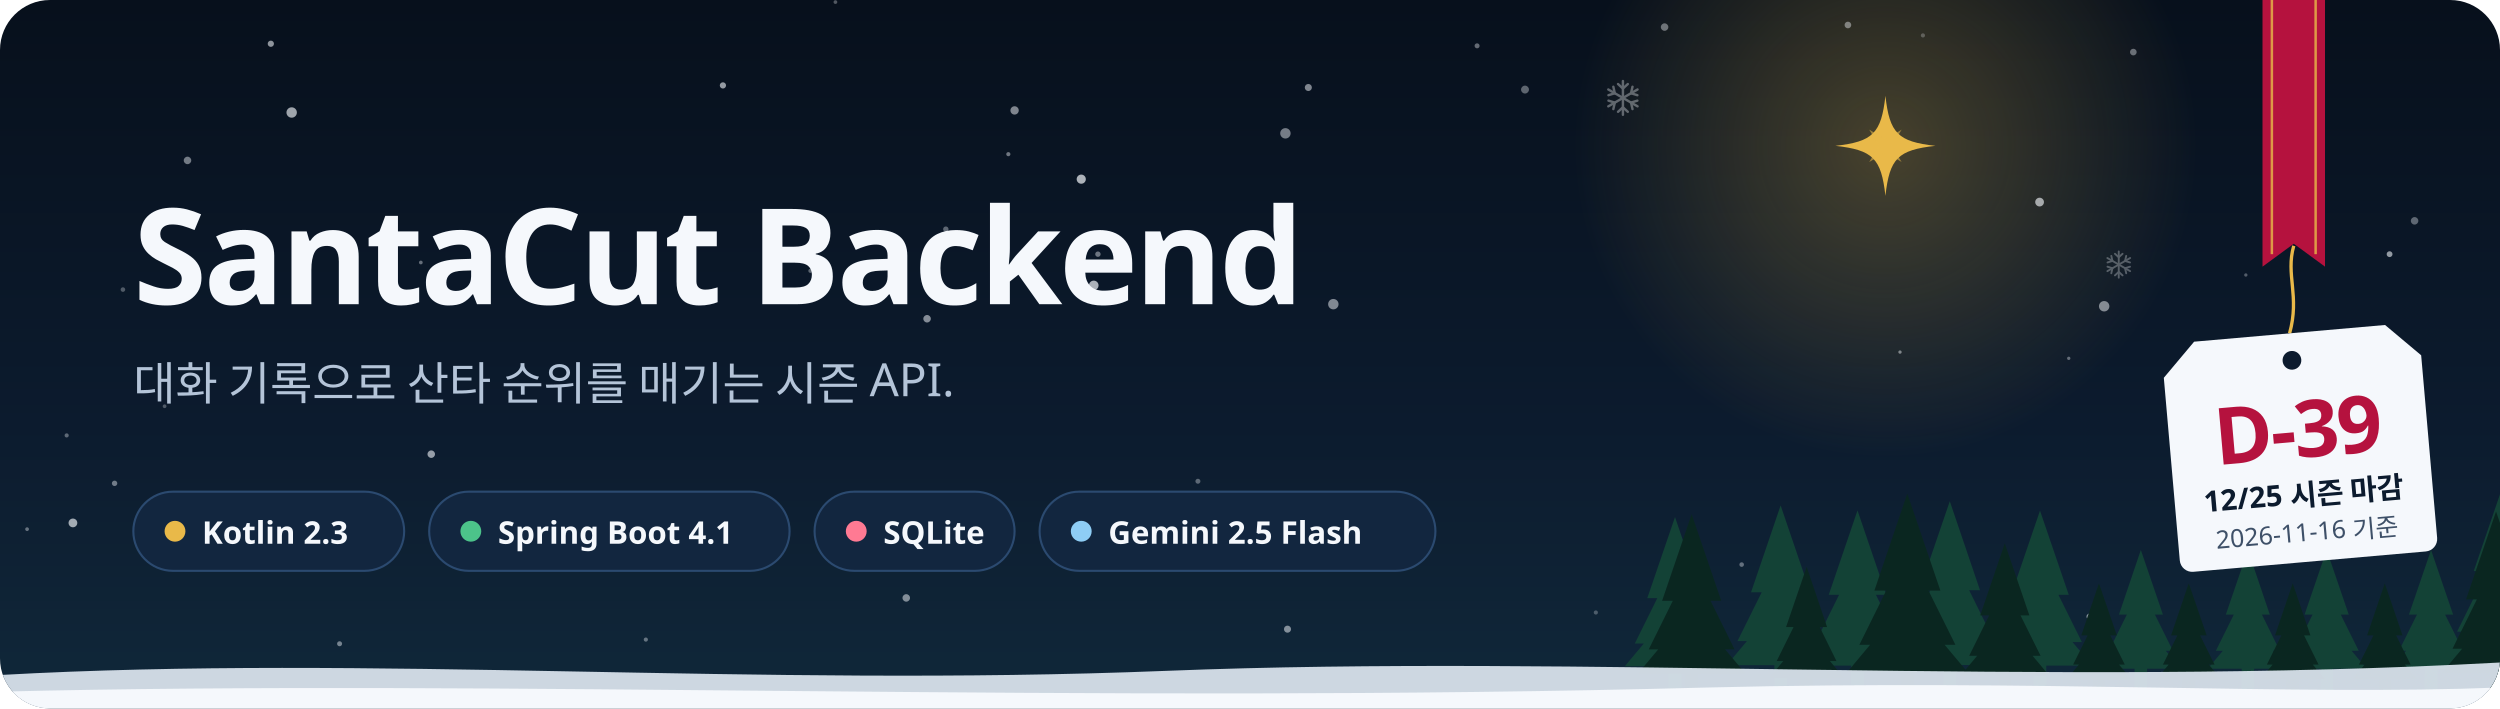
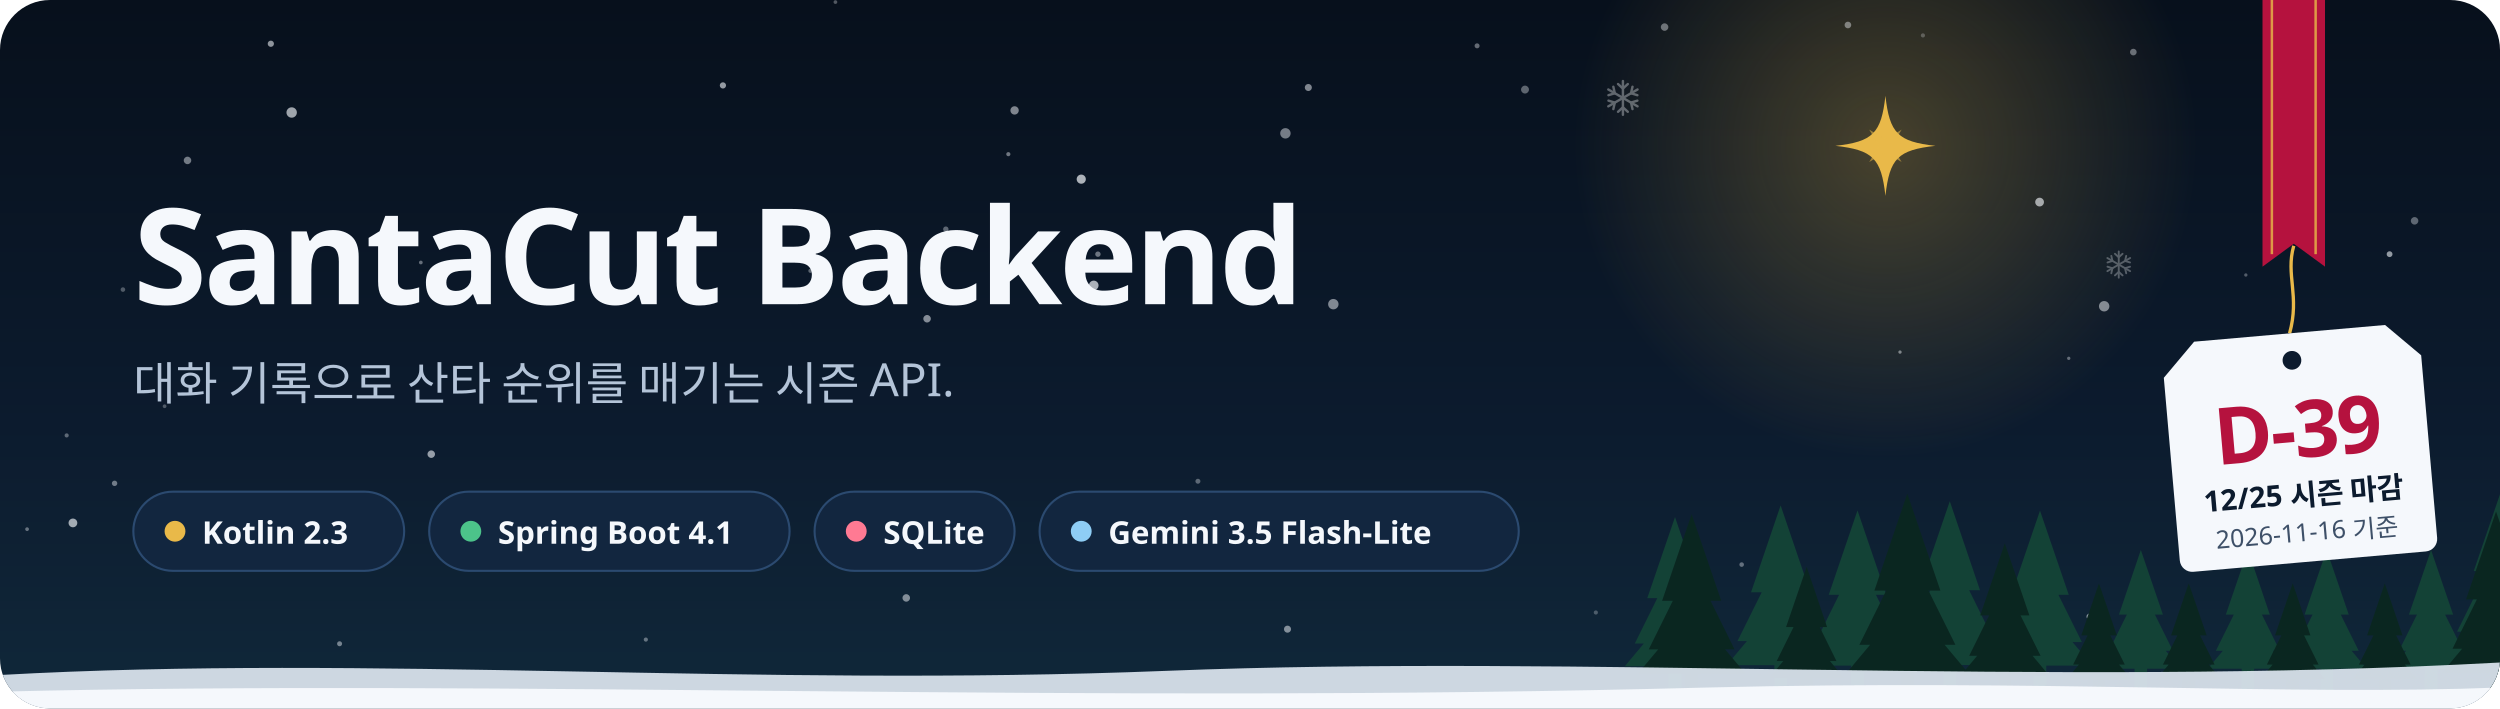
<svg xmlns="http://www.w3.org/2000/svg" xmlns:xlink="http://www.w3.org/1999/xlink" viewBox="0 0 1200 340" width="1200" height="340" role="img" aria-label="SantaCut Backend: 대화 기록으로 산타 순위를 매기는 시즌 API. 12/25 시즌 마감까지 D-39(2026-11-16 기준)">
  <defs>
    <linearGradient id="bg" x1="0" y1="0" x2="1" y2="1">
      <stop offset="0" stop-color="#0C1B2E" />
      <stop offset="0.62" stop-color="#0B1D2D" />
      <stop offset="1" stop-color="#0B2422" />
    </linearGradient>
    <marker id="arr" viewBox="0 0 10 10" refX="9" refY="5" markerWidth="7" markerHeight="7" orient="auto">
      <path d="M0,0 L10,5 L0,10 z" fill="#B4C4D8" />
    </marker>
    <marker id="arrLater" viewBox="0 0 10 10" refX="9" refY="5" markerWidth="7" markerHeight="7" orient="auto">
      <path d="M0,0 L10,5 L0,10 z" fill="#8DA3BE" />
    </marker>
    <symbol id="flake" viewBox="-10 -10 20 20" overflow="visible">
      <g fill="none" stroke-width="1.3" stroke-linecap="round">
        <g transform="rotate(0)">
          <path d="M0,-9 V9" />
          <path d="M-2.6,-7.4 L0,-5 L2.6,-7.4" />
          <path d="M-2.6,7.4 L0,5 L2.6,7.4" />
        </g>
        <g transform="rotate(60)">
          <path d="M0,-9 V9" />
          <path d="M-2.6,-7.4 L0,-5 L2.6,-7.4" />
          <path d="M-2.6,7.4 L0,5 L2.6,7.4" />
        </g>
        <g transform="rotate(120)">
          <path d="M0,-9 V9" />
          <path d="M-2.6,-7.4 L0,-5 L2.6,-7.4" />
          <path d="M-2.6,7.4 L0,5 L2.6,7.4" />
        </g>
      </g>
    </symbol>
    <linearGradient id="sky" x1="0" y1="0" x2="0" y2="1">
      <stop offset="0" stop-color="#07101C" />
      <stop offset="0.6" stop-color="#0C1B2E" />
      <stop offset="1" stop-color="#10283A" />
    </linearGradient>
    <radialGradient id="starGlow" cx="905" cy="70" r="150" gradientUnits="userSpaceOnUse">
      <stop offset="0" stop-color="#E9B949" stop-opacity="0.28" />
      <stop offset="1" stop-color="#E9B949" stop-opacity="0" />
    </radialGradient>
    <clipPath id="card">
      <rect width="1200" height="340" rx="24" />
    </clipPath>
    <style>
      text { font-family: 'Pretendard', 'Apple SD Gothic Neo', 'Malgun Gothic', 'Noto Sans KR', 'Segoe UI', system-ui, sans-serif; }
      text:not([fill]) { fill: #F5F8FC; }
      .card { fill: #12263F; stroke: #1E3A5C; stroke-width: 1.5; }
      .inner { fill: #183152; stroke: #2B4A70; stroke-width: 1; }
      .ghost { fill: #0C1B2E; stroke: #8DA3BE; stroke-width: 1.5; stroke-dasharray: 6 5; }
      .dev { fill: #0E3328; stroke: #134236; stroke-width: 1.5; }
      .h { font-size: 17px; font-weight: 700; }
      .s { font-size: 14px; fill: #B4C4D8; }
      .code { font-family: ui-monospace, 'SF Mono', 'D2Coding', Consolas, 'Liberation Mono', monospace; font-size: 14px; fill: #8ECDF5; }
      .line { stroke: #B4C4D8; stroke-width: 2; fill: none; }
      .later { stroke: #8DA3BE; stroke-width: 2; fill: none; stroke-dasharray: 6 5; }
      .fall { animation-name: fall; animation-timing-function: linear; animation-iteration-count: infinite; }
      .far { animation-duration: 38s; }
      .mid { animation-duration: 26s; }
      .near { animation-duration: 18s; }
      @keyframes fall { from { transform: translateY(0); } to { transform: translateY(340px); } }
      @media (prefers-reduced-motion: reduce) { .fall { animation: none; } }
    </style>
  </defs>
  <g clip-path="url(#card)">
    <rect width="1200" height="340" fill="url(#sky)" />
    <rect width="1200" height="340" fill="url(#starGlow)" />
    <g fill="#F5F8FC">
      <g class="fall far">
        <circle cx="454" cy="110" r="1.3" opacity="0.36" />
        <circle cx="454" cy="-230" r="1.3" opacity="0.36" />
        <circle cx="401" cy="1" r="0.9" opacity="0.31" />
        <circle cx="401" cy="-339" r="0.9" opacity="0.31" />
        <circle cx="481" cy="105" r="1.1" opacity="0.33" />
        <circle cx="481" cy="-235" r="1.1" opacity="0.33" />
        <circle cx="709" cy="22" r="1.2" opacity="0.39" />
        <circle cx="709" cy="-318" r="1.2" opacity="0.39" />
        <circle cx="836" cy="271" r="1.1" opacity="0.37" />
        <circle cx="836" cy="-69" r="1.1" opacity="0.37" />
        <circle cx="923" cy="17" r="1.0" opacity="0.25" />
        <circle cx="923" cy="-323" r="1.0" opacity="0.25" />
        <circle cx="527" cy="122" r="1.3" opacity="0.42" />
        <circle cx="527" cy="-218" r="1.3" opacity="0.42" />
        <circle cx="484" cy="74" r="1.0" opacity="0.43" />
        <circle cx="484" cy="-266" r="1.0" opacity="0.43" />
        <circle cx="79" cy="195" r="0.9" opacity="0.29" />
        <circle cx="79" cy="-145" r="0.9" opacity="0.29" />
        <circle cx="463" cy="267" r="0.9" opacity="0.38" />
        <circle cx="463" cy="-73" r="0.9" opacity="0.38" />
        <circle cx="310" cy="307" r="1.0" opacity="0.38" />
        <circle cx="310" cy="-33" r="1.0" opacity="0.38" />
        <circle cx="202" cy="126" r="0.9" opacity="0.39" />
        <circle cx="202" cy="-214" r="0.9" opacity="0.39" />
        <circle cx="163" cy="309" r="1.2" opacity="0.45" />
        <circle cx="163" cy="-31" r="1.2" opacity="0.45" />
        <circle cx="1078" cy="132" r="0.8" opacity="0.31" />
        <circle cx="1078" cy="-208" r="0.8" opacity="0.31" />
        <circle cx="32" cy="209" r="1.0" opacity="0.35" />
        <circle cx="32" cy="-131" r="1.0" opacity="0.35" />
        <circle cx="912" cy="169" r="0.8" opacity="0.45" />
        <circle cx="912" cy="-171" r="0.8" opacity="0.45" />
        <circle cx="1157" cy="222" r="1.3" opacity="0.32" />
        <circle cx="1157" cy="-118" r="1.3" opacity="0.32" />
        <circle cx="96" cy="237" r="1.2" opacity="0.39" />
        <circle cx="96" cy="-103" r="1.2" opacity="0.39" />
        <circle cx="389" cy="130" r="1.0" opacity="0.35" />
        <circle cx="389" cy="-210" r="1.0" opacity="0.35" />
        <circle cx="391" cy="119" r="1.0" opacity="0.26" />
        <circle cx="391" cy="-221" r="1.0" opacity="0.26" />
        <circle cx="766" cy="294" r="1.0" opacity="0.27" />
        <circle cx="766" cy="-46" r="1.0" opacity="0.27" />
        <circle cx="575" cy="231" r="1.2" opacity="0.34" />
        <circle cx="575" cy="-109" r="1.2" opacity="0.34" />
        <circle cx="13" cy="254" r="0.9" opacity="0.39" />
        <circle cx="13" cy="-86" r="0.9" opacity="0.39" />
        <circle cx="899" cy="273" r="0.9" opacity="0.39" />
        <circle cx="899" cy="-67" r="0.9" opacity="0.39" />
        <circle cx="993" cy="172" r="0.8" opacity="0.37" />
        <circle cx="993" cy="-168" r="0.8" opacity="0.37" />
        <circle cx="59" cy="139" r="1.1" opacity="0.30" />
        <circle cx="59" cy="-201" r="1.1" opacity="0.30" />
      </g>
      <g class="fall mid">
        <circle cx="799" cy="13" r="1.8" opacity="0.40" />
        <circle cx="799" cy="-327" r="1.8" opacity="0.40" />
        <circle cx="1162" cy="253" r="1.9" opacity="0.40" />
        <circle cx="1162" cy="-87" r="1.9" opacity="0.40" />
        <circle cx="1147" cy="122" r="1.4" opacity="0.58" />
        <circle cx="1147" cy="-218" r="1.4" opacity="0.58" />
        <circle cx="55" cy="232" r="1.3" opacity="0.43" />
        <circle cx="55" cy="-108" r="1.3" opacity="0.43" />
        <circle cx="130" cy="21" r="1.5" opacity="0.57" />
        <circle cx="130" cy="-319" r="1.5" opacity="0.57" />
        <circle cx="618" cy="302" r="1.7" opacity="0.51" />
        <circle cx="618" cy="-38" r="1.7" opacity="0.51" />
        <circle cx="90" cy="77" r="1.8" opacity="0.45" />
        <circle cx="90" cy="-263" r="1.8" opacity="0.45" />
        <circle cx="207" cy="218" r="1.8" opacity="0.59" />
        <circle cx="207" cy="-122" r="1.8" opacity="0.59" />
        <circle cx="1159" cy="106" r="1.8" opacity="0.36" />
        <circle cx="1159" cy="-234" r="1.8" opacity="0.36" />
        <circle cx="435" cy="287" r="1.8" opacity="0.50" />
        <circle cx="435" cy="-53" r="1.8" opacity="0.50" />
        <circle cx="628" cy="42" r="1.7" opacity="0.50" />
        <circle cx="628" cy="-298" r="1.7" opacity="0.50" />
        <circle cx="347" cy="41" r="1.5" opacity="0.59" />
        <circle cx="347" cy="-299" r="1.5" opacity="0.59" />
        <circle cx="852" cy="331" r="1.4" opacity="0.35" />
        <circle cx="852" cy="-9" r="1.4" opacity="0.35" />
        <circle cx="1024" cy="25" r="1.6" opacity="0.39" />
        <circle cx="1024" cy="-315" r="1.6" opacity="0.39" />
        <circle cx="445" cy="153" r="1.8" opacity="0.52" />
        <circle cx="445" cy="-187" r="1.8" opacity="0.52" />
        <circle cx="732" cy="43" r="1.9" opacity="0.36" />
        <circle cx="732" cy="-297" r="1.9" opacity="0.36" />
        <circle cx="887" cy="12" r="1.6" opacity="0.42" />
        <circle cx="887" cy="-328" r="1.6" opacity="0.42" />
        <circle cx="1003" cy="296" r="1.5" opacity="0.54" />
        <circle cx="1003" cy="-44" r="1.5" opacity="0.54" />
      </g>
    </g>
    <g transform="translate(905,70)" fill="#E9B949">
      <path d="M0,-24 C2,-6 6,-2 24,0 C6,2 2,6 0,24 C-2,6 -6,2 -24,0 C-6,-2 -2,-6 0,-24 z" />
      <path d="M0,-11 L2.2,-2.2 L11,0 L2.2,2.2 L0,11 L-2.2,2.2 L-11,0 L-2.2,-2.2 z" transform="rotate(45)" opacity="0.55" />
    </g>
    <use href="#flake" xlink:href="#flake" x="770" y="38" width="18" height="18" stroke="#F5F8FC" opacity="0.35" />
    <use href="#flake" xlink:href="#flake" x="1010" y="120" width="14" height="14" stroke="#F5F8FC" opacity="0.3" />
    <g>
      <path d="M804.0,248.2 L817.3,287.1 L790.7,287.1 z M804.0,270.0 L823.3,308.9 L784.7,308.9 z M804.0,291.0 L828.1,319.8 L779.9,319.8 z" fill="#134236" />
      <rect x="801.0" y="318.2" width="6" height="13.8" fill="#134236" />
      <path d="M854.7,242.6 L868.9,284.3 L840.5,284.3 z M854.7,266.0 L875.4,307.7 L834.0,307.7 z M854.7,288.5 L880.5,319.3 L828.8,319.3 z" fill="#134236" />
      <rect x="851.7" y="317.7" width="6" height="14.3" fill="#134236" />
      <path d="M891.6,245.0 L905.4,285.5 L877.8,285.5 z M891.6,267.7 L911.7,308.2 L871.5,308.2 z M891.6,289.5 L916.7,319.5 L866.5,319.5 z" fill="#134236" />
      <rect x="888.6" y="317.9" width="6" height="14.1" fill="#134236" />
      <path d="M935.9,240.6 L950.4,283.3 L921.3,283.3 z M935.9,264.5 L957.0,307.2 L914.7,307.2 z M935.9,287.6 L962.3,319.2 L909.4,319.2 z" fill="#134236" />
      <rect x="932.9" y="317.5" width="6" height="14.5" fill="#134236" />
      <path d="M979.2,245.1 L993.0,285.5 L965.4,285.5 z M979.2,267.7 L999.3,308.2 L959.2,308.2 z M979.2,289.6 L1004.3,319.5 L954.1,319.5 z" fill="#134236" />
      <rect x="976.2" y="317.9" width="6" height="14.1" fill="#134236" />
      <path d="M1027.6,264.0 L1038.2,295.0 L1017.1,295.0 z M1027.6,281.4 L1043.0,312.4 L1012.3,312.4 z M1027.6,298.1 L1046.8,321.0 L1008.4,321.0 z" fill="#134236" />
      <rect x="1024.6" y="319.8" width="6" height="12.2" fill="#134236" />
      <path d="M1079.0,264.0 L1089.5,295.0 L1068.4,295.0 z M1079.0,281.4 L1094.3,312.4 L1063.6,312.4 z M1079.0,298.1 L1098.2,321.0 L1059.7,321.0 z" fill="#134236" />
      <rect x="1076.0" y="319.8" width="6" height="12.2" fill="#134236" />
      <path d="M1116.8,264.0 L1127.4,295.0 L1106.2,295.0 z M1116.8,281.4 L1132.2,312.4 L1101.4,312.4 z M1116.8,298.1 L1136.0,321.0 L1097.6,321.0 z" fill="#134236" />
      <rect x="1113.8" y="319.8" width="6" height="12.2" fill="#134236" />
      <path d="M1166.9,264.0 L1177.5,295.0 L1156.3,295.0 z M1166.9,281.4 L1182.3,312.4 L1151.5,312.4 z M1166.9,298.1 L1186.1,321.0 L1147.7,321.0 z" fill="#134236" />
      <rect x="1163.9" y="319.8" width="6" height="12.2" fill="#134236" />
      <path d="M1205.1,222.3 L1222.8,274.1 L1187.4,274.1 z M1205.1,251.3 L1230.8,303.2 L1179.4,303.2 z M1205.1,279.3 L1237.2,317.7 L1172.9,317.7 z" fill="#134236" />
      <rect x="1202.1" y="315.6" width="6" height="16.4" fill="#134236" />
    </g>
    <g>
      <path d="M812.0,246.8 L826.2,288.4 L797.8,288.4 z M812.0,270.1 L832.6,311.7 L791.4,311.7 z M812.0,292.6 L837.8,323.3 L786.2,323.3 z" fill="#0A2620" />
      <rect x="809.0" y="321.7" width="6" height="14.3" fill="#0A2620" />
      <path d="M867.2,272.1 L877.0,301.0 L857.3,301.0 z M867.2,288.3 L881.5,317.3 L852.8,317.3 z M867.2,303.9 L885.1,325.4 L849.2,325.4 z" fill="#0A2620" />
      <rect x="864.2" y="324.2" width="6" height="11.8" fill="#0A2620" />
      <path d="M915.5,236.9 L931.4,283.5 L899.7,283.5 z M915.5,263.0 L938.6,309.5 L892.5,309.5 z M915.5,288.1 L944.4,322.6 L886.7,322.6 z" fill="#0A2620" />
      <rect x="912.5" y="320.7" width="6" height="15.3" fill="#0A2620" />
      <path d="M962.3,260.8 L974.1,295.4 L950.5,295.4 z M962.3,280.2 L979.5,314.8 L945.2,314.8 z M962.3,298.9 L983.8,324.5 L940.9,324.5 z" fill="#0A2620" />
      <rect x="959.3" y="323.1" width="6" height="12.9" fill="#0A2620" />
      <path d="M1007.5,280.0 L1016.1,305.0 L999.0,305.0 z M1007.5,294.0 L1019.9,319.0 L995.1,319.0 z M1007.5,307.5 L1023.0,326.0 L992.0,326.0 z" fill="#0A2620" />
      <rect x="1004.5" y="325.0" width="6" height="11.0" fill="#0A2620" />
      <path d="M1050.6,280.0 L1059.2,305.0 L1042.1,305.0 z M1050.6,294.0 L1063.0,319.0 L1038.2,319.0 z M1050.6,307.5 L1066.1,326.0 L1035.1,326.0 z" fill="#0A2620" />
      <rect x="1047.6" y="325.0" width="6" height="11.0" fill="#0A2620" />
      <path d="M1100.5,280.0 L1109.0,305.0 L1092.0,305.0 z M1100.5,294.0 L1112.9,319.0 L1088.1,319.0 z M1100.5,307.5 L1116.0,326.0 L1085.0,326.0 z" fill="#0A2620" />
      <rect x="1097.5" y="325.0" width="6" height="11.0" fill="#0A2620" />
      <path d="M1144.7,280.0 L1153.2,305.0 L1136.2,305.0 z M1144.7,294.0 L1157.1,319.0 L1132.3,319.0 z M1144.7,307.5 L1160.2,326.0 L1129.2,326.0 z" fill="#0A2620" />
      <rect x="1141.7" y="325.0" width="6" height="11.0" fill="#0A2620" />
      <path d="M1198.1,245.5 L1212.5,287.7 L1183.7,287.7 z M1198.1,269.1 L1219.1,311.4 L1177.2,311.4 z M1198.1,292.0 L1224.3,323.2 L1171.9,323.2 z" fill="#0A2620" />
      <rect x="1195.1" y="321.5" width="6" height="14.5" fill="#0A2620" />
    </g>
    <path d="M0,324 C180,314 360,330 560,322 C760,314 980,330 1200,318 V340 H0 z" fill="#DDE6F0" opacity="0.92" />
    <path d="M0,332 C240,326 520,338 820,330 C980,326 1100,334 1200,330 V340 H0 z" fill="#F5F8FC" />
    <g fill="#F5F8FC">
      <g class="fall near">
        <circle cx="525" cy="137" r="2.3" opacity="0.69" />
        <circle cx="525" cy="-203" r="2.3" opacity="0.69" />
        <circle cx="140" cy="54" r="2.5" opacity="0.63" />
        <circle cx="140" cy="-286" r="2.5" opacity="0.63" />
        <circle cx="640" cy="146" r="2.5" opacity="0.50" />
        <circle cx="640" cy="-194" r="2.5" opacity="0.50" />
        <circle cx="1010" cy="147" r="2.5" opacity="0.50" />
        <circle cx="1010" cy="-193" r="2.5" opacity="0.50" />
        <circle cx="979" cy="97" r="2.1" opacity="0.62" />
        <circle cx="979" cy="-243" r="2.1" opacity="0.62" />
        <circle cx="519" cy="86" r="2.2" opacity="0.69" />
        <circle cx="519" cy="-254" r="2.2" opacity="0.69" />
        <circle cx="617" cy="64" r="2.5" opacity="0.46" />
        <circle cx="617" cy="-276" r="2.5" opacity="0.46" />
        <circle cx="487" cy="53" r="2.0" opacity="0.50" />
        <circle cx="487" cy="-287" r="2.0" opacity="0.50" />
        <circle cx="35" cy="251" r="2.1" opacity="0.64" />
        <circle cx="35" cy="-89" r="2.1" opacity="0.64" />
      </g>
    </g>
  </g>
  <text x="64" y="146" font-size="64" font-weight="800" letter-spacing="-1.5">SantaCut Backend</text>
  <text x="64" y="192" font-size="22" font-weight="500" fill="#B4C4D8">대화 기록으로 산타 순위를 매기는 시즌 API.</text>
  <rect x="64" y="236" width="130" height="38" rx="19" fill="#12263F" stroke="#2B4A70" />
  <circle cx="84" cy="255" r="5" fill="#E9B949" />
  <text x="97" y="261" font-size="15" font-weight="600" fill="#F5F8FC">Kotlin 2.3</text>
  <rect x="206" y="236" width="173" height="38" rx="19" fill="#12263F" stroke="#2B4A70" />
  <circle cx="226" cy="255" r="5" fill="#4CC38A" />
  <text x="239" y="261" font-size="15" font-weight="600" fill="#F5F8FC">Spring Boot 4.1</text>
  <rect x="391" y="236" width="96" height="38" rx="19" fill="#12263F" stroke="#2B4A70" />
  <circle cx="411" cy="255" r="5" fill="#FF7A93" />
  <text x="424" y="261" font-size="15" font-weight="600" fill="#F5F8FC">SQLite</text>
-   <rect x="499" y="236" width="190" height="38" rx="19" fill="#12263F" stroke="#2B4A70" />
+   <rect x="499" y="236" width="230" height="38" rx="19" fill="#12263F" stroke="#2B4A70" />
  <circle cx="519" cy="255" r="5" fill="#8ECDF5" />
-   <text x="532" y="261" font-size="15" font-weight="600" fill="#F5F8FC">Gemini 2.5 Flash</text>
+   <text x="532" y="261" font-size="15" font-weight="600" fill="#F5F8FC">Gemini 3.5 Flash-Lite</text>
  <path d="M1086,0 H1116 V128 L1101,117 L1086,128 z" fill="#B5123E" />
  <path d="M1090.5,0 V122 M1111.5,0 V122" stroke="#E9B949" stroke-width="1.2" opacity="0.8" />
  <path d="M1101,118 C1097,132 1104,142 1099,160" stroke="#E9B949" stroke-width="1.6" fill="none" />
  <g transform="translate(1099,160) rotate(-5)">
    <path d="M-62,16 L-46,0 H46 L62,16 V104 A6,6 0 0 1 56,110 H-56 A6,6 0 0 1 -62,104 z" fill="#F5F8FC" />
    <circle cx="0" cy="13" r="4.5" fill="#0C1B2E" />
    <text x="0" y="60" text-anchor="middle" font-size="38" font-weight="800" fill="#B5123E" letter-spacing="-1">D-39</text>
    <text x="0" y="82" text-anchor="middle" font-size="14" font-weight="700" fill="#0C1B2E">12/25 시즌 마감</text>
    <text x="0" y="100" text-anchor="middle" font-size="12" fill="#3E5068">2026-11-16 기준</text>
  </g>
</svg>
